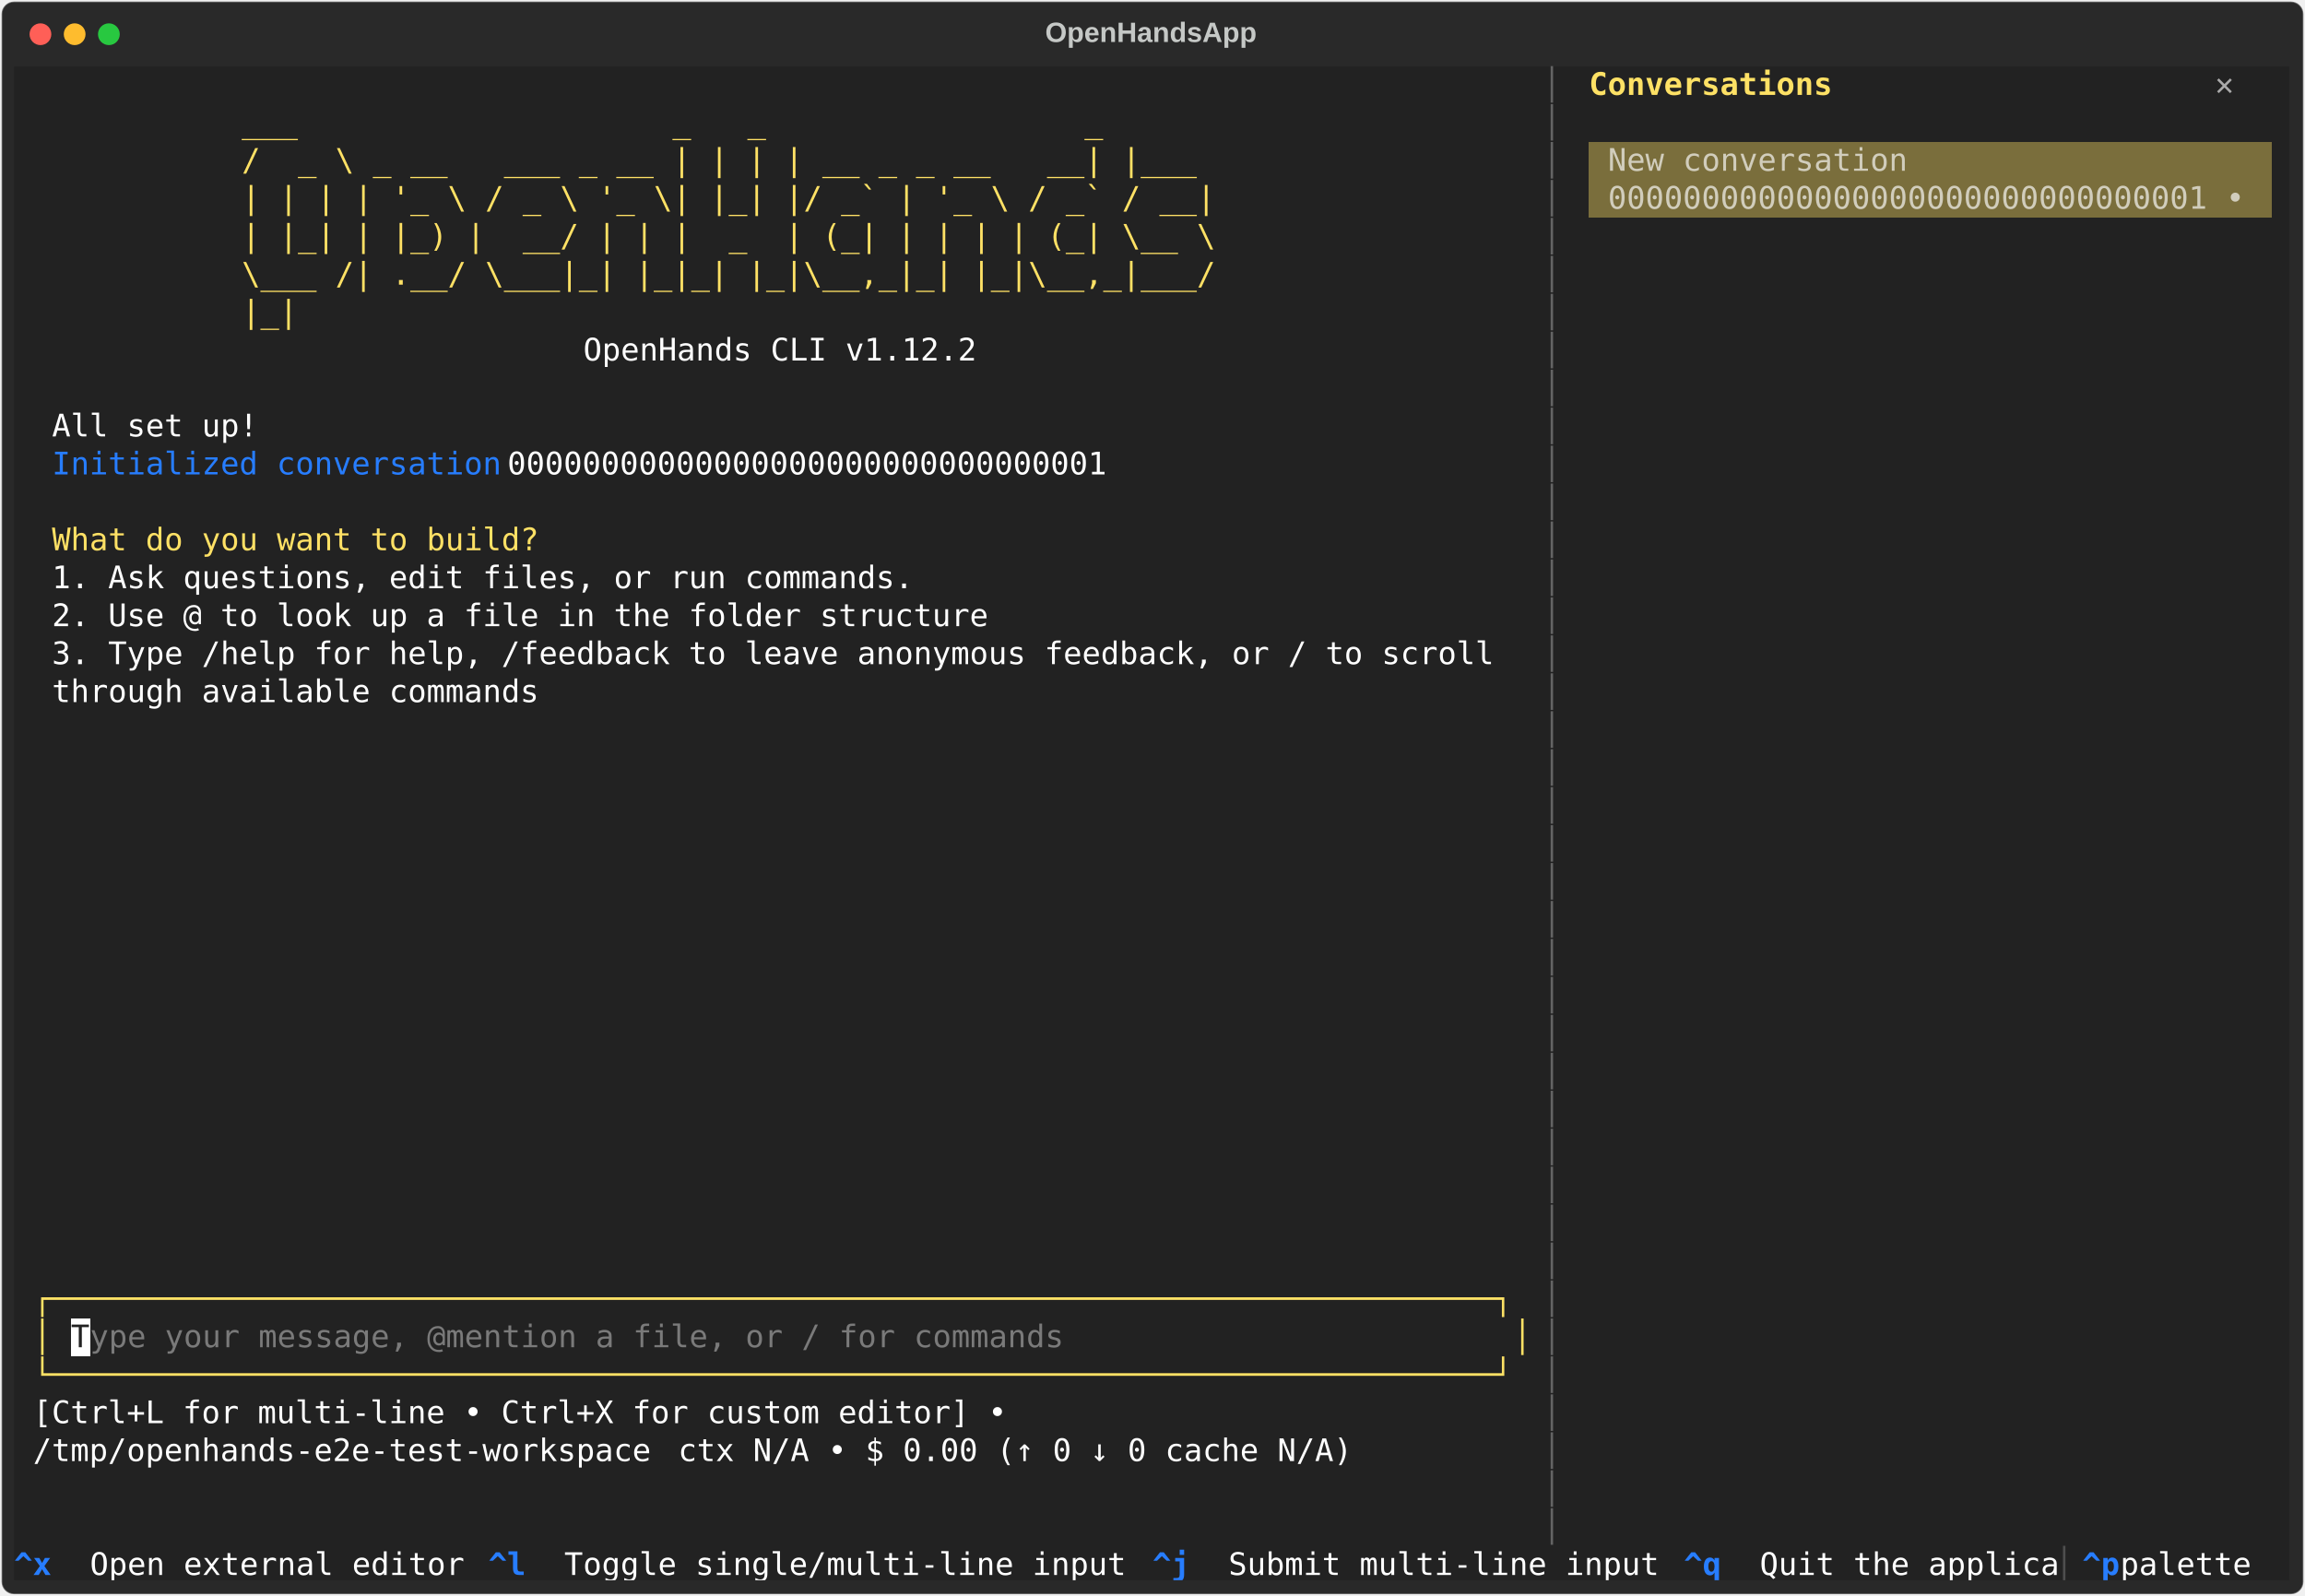
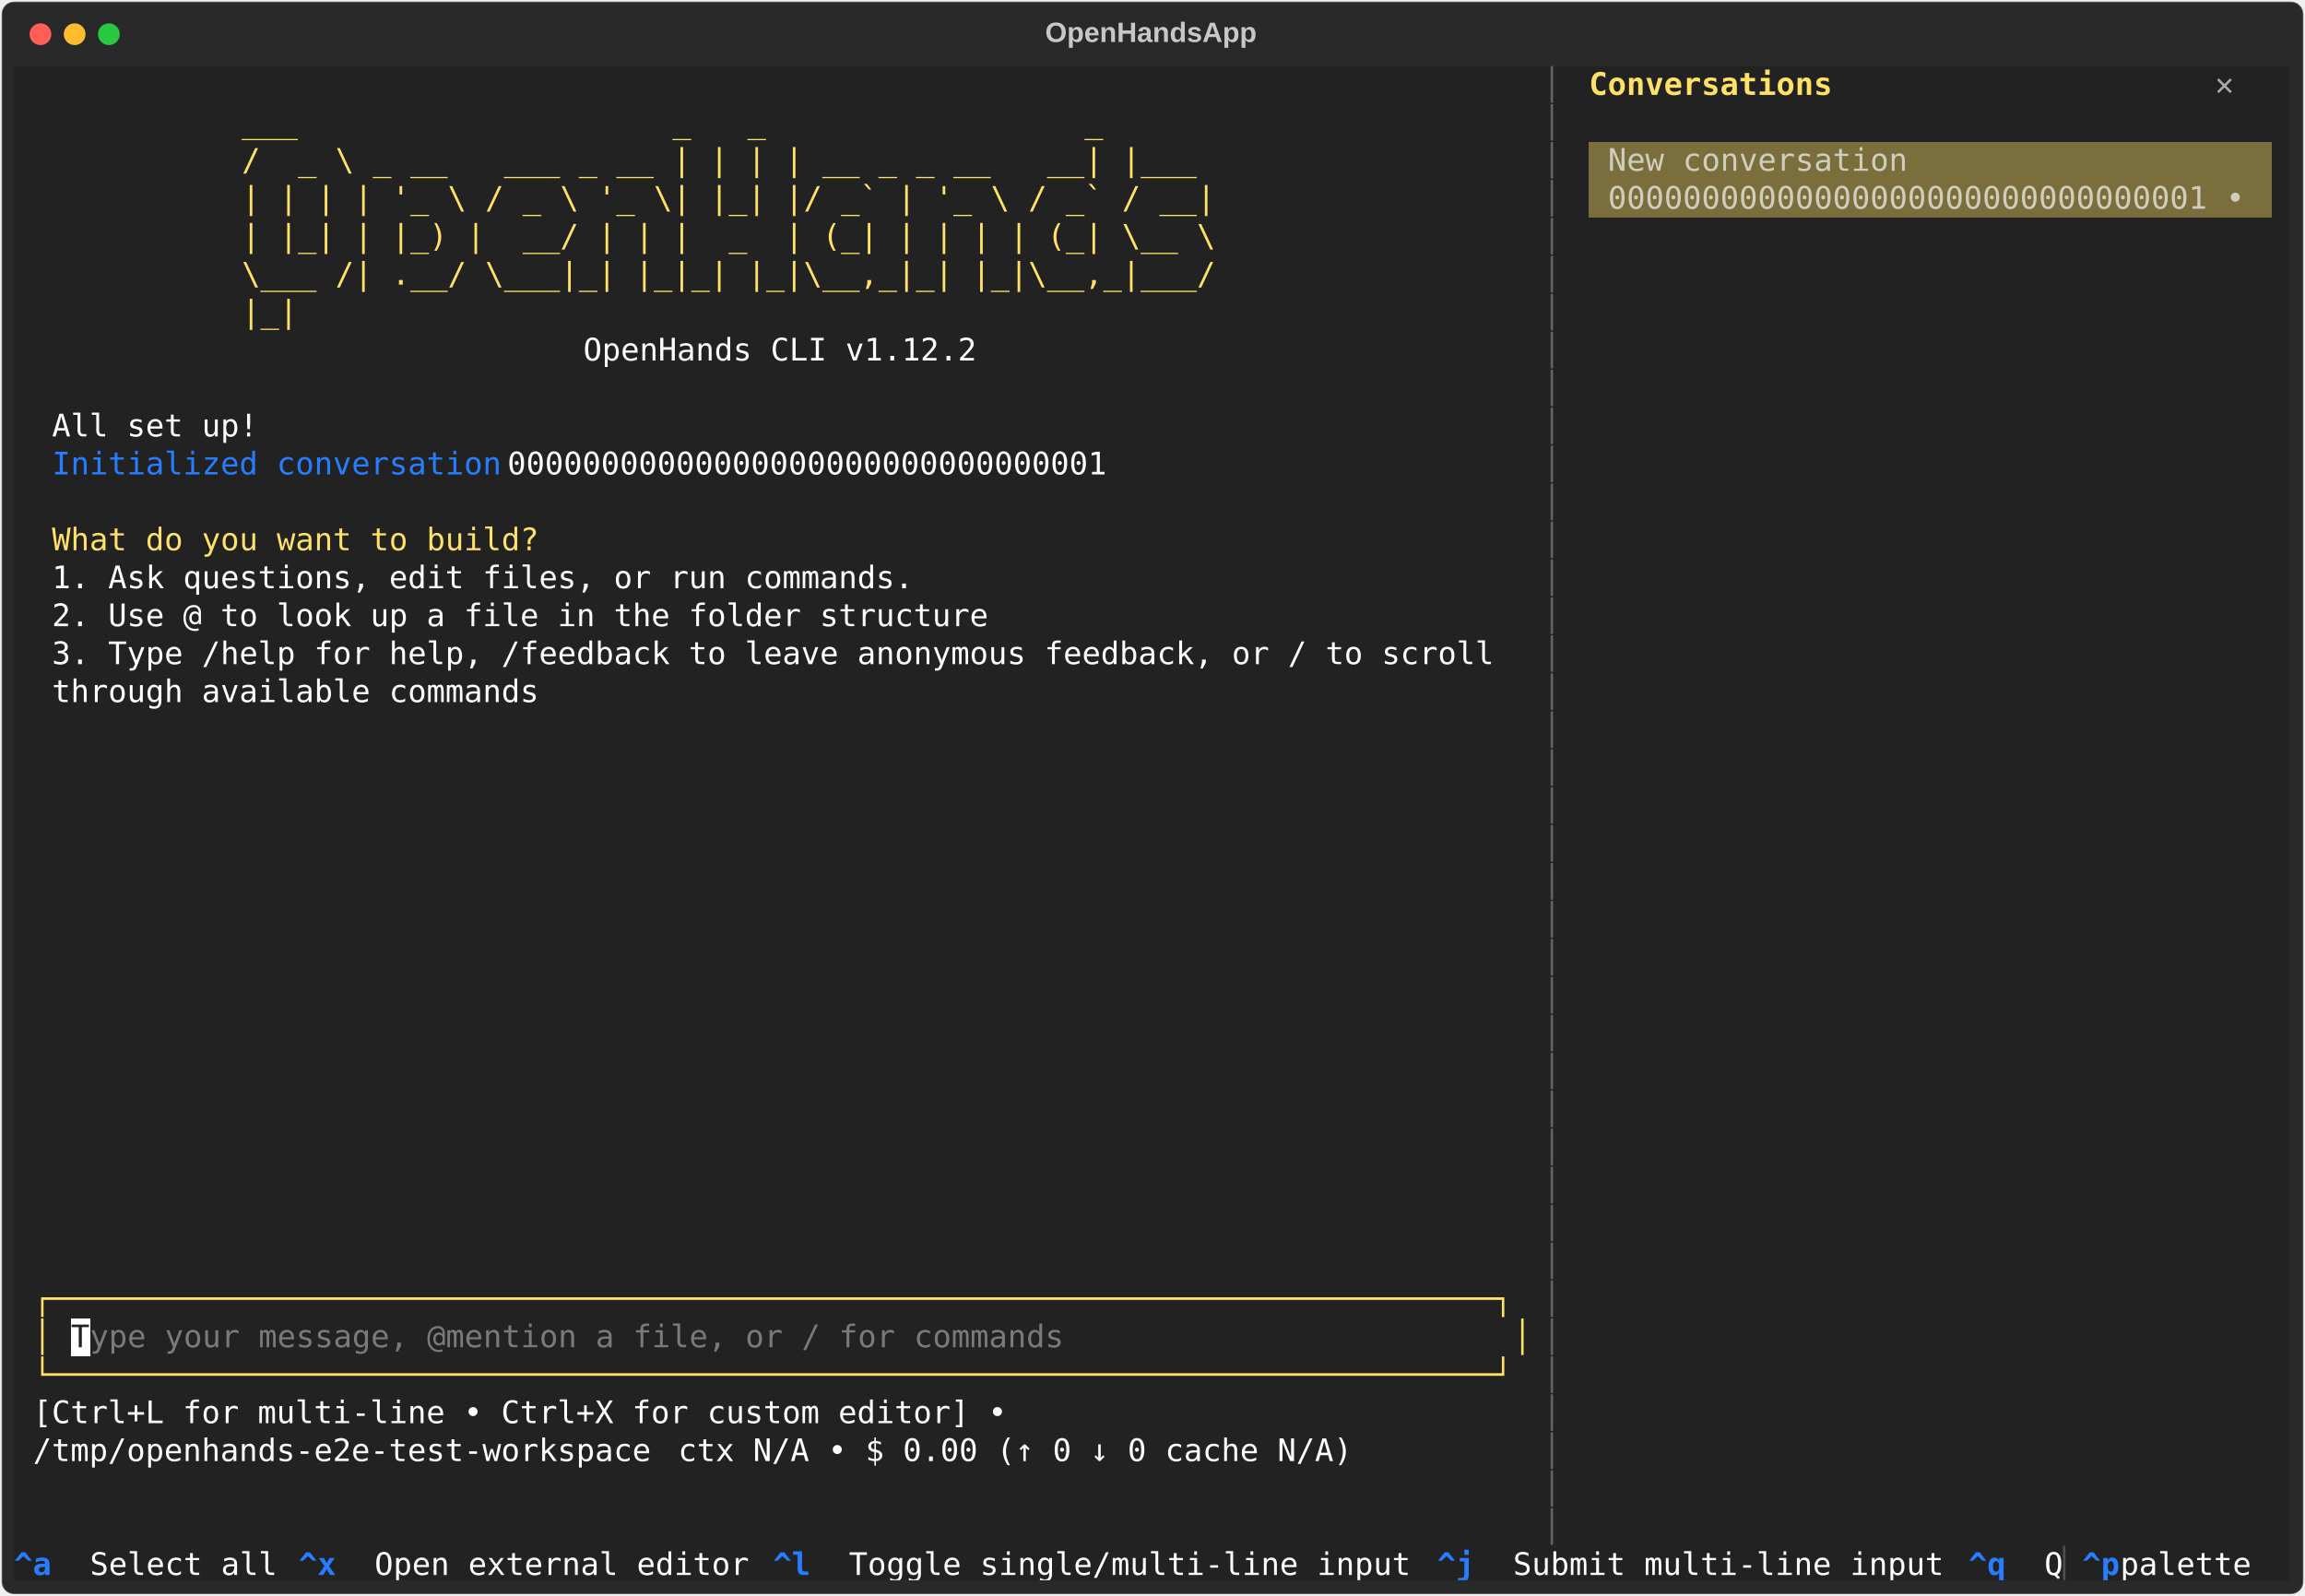
<svg xmlns="http://www.w3.org/2000/svg" class="rich-terminal" viewBox="0 0 1482 1026.0">
  <style>

    @font-face {
        font-family: "Fira Code";
        src: local("FiraCode-Regular"),
                url("https://cdnjs.cloudflare.com/ajax/libs/firacode/6.2.0/woff2/FiraCode-Regular.woff2") format("woff2"),
                url("https://cdnjs.cloudflare.com/ajax/libs/firacode/6.2.0/woff/FiraCode-Regular.woff") format("woff");
        font-style: normal;
        font-weight: 400;
    }
    @font-face {
        font-family: "Fira Code";
        src: local("FiraCode-Bold"),
                url("https://cdnjs.cloudflare.com/ajax/libs/firacode/6.2.0/woff2/FiraCode-Bold.woff2") format("woff2"),
                url("https://cdnjs.cloudflare.com/ajax/libs/firacode/6.2.0/woff/FiraCode-Bold.woff") format("woff");
        font-style: bold;
        font-weight: 700;
    }

    .terminal-matrix {
        font-family: Fira Code, monospace;
        font-size: 20px;
        line-height: 24.4px;
        font-variant-east-asian: full-width;
    }

    .terminal-title {
        font-size: 18px;
        font-weight: bold;
        font-family: arial;
    }

    .terminal-r1 { fill: #c5c8c6 }
.terminal-r2 { fill: #646464 }
.terminal-r3 { fill: #fee165;font-weight: bold }
.terminal-r4 { fill: #aaaaaa;font-weight: bold }
.terminal-r5 { fill: #ffe165 }
.terminal-r6 { fill: #d1cdbc }
.terminal-r7 { fill: #ffffff }
.terminal-r8 { fill: #277dff }
.terminal-r9 { fill: #fee165 }
.terminal-r10 { fill: #222222 }
.terminal-r11 { fill: #7a7a7a }
.terminal-r12 { fill: #277dff;font-weight: bold }
.terminal-r13 { fill: #4e4e4e }
    </style>
  <defs>
    <clipPath id="terminal-clip-terminal">
      <rect x="0" y="0" width="1463.0" height="975.0" />
    </clipPath>
    <clipPath id="terminal-line-0">
      <rect x="0" y="1.5" width="1464" height="24.65" />
    </clipPath>
    <clipPath id="terminal-line-1">
      <rect x="0" y="25.9" width="1464" height="24.65" />
    </clipPath>
    <clipPath id="terminal-line-2">
      <rect x="0" y="50.3" width="1464" height="24.65" />
    </clipPath>
    <clipPath id="terminal-line-3">
      <rect x="0" y="74.7" width="1464" height="24.65" />
    </clipPath>
    <clipPath id="terminal-line-4">
      <rect x="0" y="99.1" width="1464" height="24.65" />
    </clipPath>
    <clipPath id="terminal-line-5">
      <rect x="0" y="123.5" width="1464" height="24.65" />
    </clipPath>
    <clipPath id="terminal-line-6">
      <rect x="0" y="147.9" width="1464" height="24.65" />
    </clipPath>
    <clipPath id="terminal-line-7">
      <rect x="0" y="172.3" width="1464" height="24.65" />
    </clipPath>
    <clipPath id="terminal-line-8">
      <rect x="0" y="196.7" width="1464" height="24.65" />
    </clipPath>
    <clipPath id="terminal-line-9">
      <rect x="0" y="221.1" width="1464" height="24.65" />
    </clipPath>
    <clipPath id="terminal-line-10">
      <rect x="0" y="245.5" width="1464" height="24.65" />
    </clipPath>
    <clipPath id="terminal-line-11">
      <rect x="0" y="269.9" width="1464" height="24.65" />
    </clipPath>
    <clipPath id="terminal-line-12">
      <rect x="0" y="294.3" width="1464" height="24.65" />
    </clipPath>
    <clipPath id="terminal-line-13">
      <rect x="0" y="318.7" width="1464" height="24.65" />
    </clipPath>
    <clipPath id="terminal-line-14">
      <rect x="0" y="343.1" width="1464" height="24.65" />
    </clipPath>
    <clipPath id="terminal-line-15">
      <rect x="0" y="367.5" width="1464" height="24.65" />
    </clipPath>
    <clipPath id="terminal-line-16">
      <rect x="0" y="391.9" width="1464" height="24.65" />
    </clipPath>
    <clipPath id="terminal-line-17">
      <rect x="0" y="416.3" width="1464" height="24.65" />
    </clipPath>
    <clipPath id="terminal-line-18">
      <rect x="0" y="440.7" width="1464" height="24.65" />
    </clipPath>
    <clipPath id="terminal-line-19">
      <rect x="0" y="465.1" width="1464" height="24.65" />
    </clipPath>
    <clipPath id="terminal-line-20">
      <rect x="0" y="489.5" width="1464" height="24.65" />
    </clipPath>
    <clipPath id="terminal-line-21">
      <rect x="0" y="513.9" width="1464" height="24.65" />
    </clipPath>
    <clipPath id="terminal-line-22">
      <rect x="0" y="538.3" width="1464" height="24.65" />
    </clipPath>
    <clipPath id="terminal-line-23">
      <rect x="0" y="562.7" width="1464" height="24.65" />
    </clipPath>
    <clipPath id="terminal-line-24">
      <rect x="0" y="587.1" width="1464" height="24.65" />
    </clipPath>
    <clipPath id="terminal-line-25">
      <rect x="0" y="611.5" width="1464" height="24.65" />
    </clipPath>
    <clipPath id="terminal-line-26">
      <rect x="0" y="635.9" width="1464" height="24.65" />
    </clipPath>
    <clipPath id="terminal-line-27">
      <rect x="0" y="660.3" width="1464" height="24.65" />
    </clipPath>
    <clipPath id="terminal-line-28">
      <rect x="0" y="684.7" width="1464" height="24.65" />
    </clipPath>
    <clipPath id="terminal-line-29">
      <rect x="0" y="709.1" width="1464" height="24.65" />
    </clipPath>
    <clipPath id="terminal-line-30">
      <rect x="0" y="733.5" width="1464" height="24.65" />
    </clipPath>
    <clipPath id="terminal-line-31">
      <rect x="0" y="757.9" width="1464" height="24.65" />
    </clipPath>
    <clipPath id="terminal-line-32">
      <rect x="0" y="782.3" width="1464" height="24.65" />
    </clipPath>
    <clipPath id="terminal-line-33">
      <rect x="0" y="806.7" width="1464" height="24.65" />
    </clipPath>
    <clipPath id="terminal-line-34">
      <rect x="0" y="831.1" width="1464" height="24.65" />
    </clipPath>
    <clipPath id="terminal-line-35">
      <rect x="0" y="855.5" width="1464" height="24.65" />
    </clipPath>
    <clipPath id="terminal-line-36">
      <rect x="0" y="879.9" width="1464" height="24.65" />
    </clipPath>
    <clipPath id="terminal-line-37">
      <rect x="0" y="904.3" width="1464" height="24.65" />
    </clipPath>
    <clipPath id="terminal-line-38">
      <rect x="0" y="928.7" width="1464" height="24.65" />
    </clipPath>
  </defs>
  <rect fill="#292929" stroke="rgba(255,255,255,0.35)" stroke-width="1" x="1" y="1" width="1480" height="1024" rx="8" />
  <text class="terminal-title" fill="#c5c8c6" text-anchor="middle" x="740" y="27">OpenHandsApp</text>
  <g transform="translate(26,22)">
    <circle cx="0" cy="0" r="7" fill="#ff5f57" />
    <circle cx="22" cy="0" r="7" fill="#febc2e" />
    <circle cx="44" cy="0" r="7" fill="#28c840" />
  </g>
  <g transform="translate(9, 41)" clip-path="url(#terminal-clip-terminal)">
    <rect fill="#222222" x="0" y="1.5" width="988.2" height="24.65" shape-rendering="crispEdges" />
    <rect fill="#222222" x="988.2" y="1.5" width="12.2" height="24.65" shape-rendering="crispEdges" />
    <rect fill="#222222" x="1000.4" y="1.5" width="12.2" height="24.65" shape-rendering="crispEdges" />
    <rect fill="#222222" x="1012.6" y="1.5" width="158.6" height="24.65" shape-rendering="crispEdges" />
    <rect fill="#222222" x="1171.2" y="1.5" width="244" height="24.65" shape-rendering="crispEdges" />
    <rect fill="#222222" x="1415.2" y="1.5" width="36.6" height="24.65" shape-rendering="crispEdges" />
    <rect fill="#222222" x="1451.8" y="1.5" width="12.2" height="24.65" shape-rendering="crispEdges" />
    <rect fill="#222222" x="0" y="25.9" width="146.4" height="24.65" shape-rendering="crispEdges" />
    <rect fill="#222222" x="146.4" y="25.9" width="695.4" height="24.65" shape-rendering="crispEdges" />
    <rect fill="#222222" x="841.8" y="25.9" width="146.4" height="24.65" shape-rendering="crispEdges" />
    <rect fill="#222222" x="988.2" y="25.9" width="12.2" height="24.65" shape-rendering="crispEdges" />
    <rect fill="#222222" x="1000.4" y="25.9" width="463.6" height="24.65" shape-rendering="crispEdges" />
    <rect fill="#222222" x="0" y="50.3" width="146.4" height="24.65" shape-rendering="crispEdges" />
    <rect fill="#222222" x="146.4" y="50.3" width="695.4" height="24.65" shape-rendering="crispEdges" />
    <rect fill="#222222" x="841.8" y="50.3" width="146.4" height="24.65" shape-rendering="crispEdges" />
    <rect fill="#222222" x="988.2" y="50.3" width="12.2" height="24.65" shape-rendering="crispEdges" />
    <rect fill="#222222" x="1000.4" y="50.3" width="12.2" height="24.65" shape-rendering="crispEdges" />
    <rect fill="#7a6e3c" x="1012.6" y="50.3" width="12.2" height="24.65" shape-rendering="crispEdges" />
    <rect fill="#7a6e3c" x="1024.8" y="50.3" width="195.2" height="24.65" shape-rendering="crispEdges" />
    <rect fill="#7a6e3c" x="1220" y="50.3" width="231.8" height="24.65" shape-rendering="crispEdges" />
    <rect fill="#222222" x="1451.8" y="50.3" width="12.2" height="24.65" shape-rendering="crispEdges" />
    <rect fill="#222222" x="0" y="74.7" width="146.4" height="24.65" shape-rendering="crispEdges" />
    <rect fill="#222222" x="146.4" y="74.7" width="695.4" height="24.65" shape-rendering="crispEdges" />
    <rect fill="#222222" x="841.8" y="74.7" width="146.4" height="24.65" shape-rendering="crispEdges" />
    <rect fill="#222222" x="988.2" y="74.7" width="12.2" height="24.65" shape-rendering="crispEdges" />
    <rect fill="#222222" x="1000.4" y="74.7" width="12.2" height="24.65" shape-rendering="crispEdges" />
    <rect fill="#7a6e3c" x="1012.6" y="74.7" width="12.2" height="24.65" shape-rendering="crispEdges" />
    <rect fill="#7a6e3c" x="1024.8" y="74.7" width="414.8" height="24.65" shape-rendering="crispEdges" />
    <rect fill="#7a6e3c" x="1439.6" y="74.7" width="12.2" height="24.65" shape-rendering="crispEdges" />
    <rect fill="#222222" x="1451.8" y="74.7" width="12.2" height="24.65" shape-rendering="crispEdges" />
    <rect fill="#222222" x="0" y="99.1" width="146.4" height="24.65" shape-rendering="crispEdges" />
    <rect fill="#222222" x="146.4" y="99.1" width="695.4" height="24.65" shape-rendering="crispEdges" />
    <rect fill="#222222" x="841.8" y="99.1" width="146.4" height="24.65" shape-rendering="crispEdges" />
    <rect fill="#222222" x="988.2" y="99.1" width="12.2" height="24.65" shape-rendering="crispEdges" />
    <rect fill="#222222" x="1000.4" y="99.1" width="463.6" height="24.65" shape-rendering="crispEdges" />
    <rect fill="#222222" x="0" y="123.5" width="146.4" height="24.65" shape-rendering="crispEdges" />
    <rect fill="#222222" x="146.4" y="123.5" width="695.4" height="24.65" shape-rendering="crispEdges" />
    <rect fill="#222222" x="841.8" y="123.5" width="146.4" height="24.65" shape-rendering="crispEdges" />
    <rect fill="#222222" x="988.2" y="123.5" width="12.2" height="24.65" shape-rendering="crispEdges" />
    <rect fill="#222222" x="1000.4" y="123.5" width="463.6" height="24.65" shape-rendering="crispEdges" />
    <rect fill="#222222" x="0" y="147.9" width="146.4" height="24.65" shape-rendering="crispEdges" />
    <rect fill="#222222" x="146.4" y="147.9" width="695.4" height="24.65" shape-rendering="crispEdges" />
    <rect fill="#222222" x="841.8" y="147.9" width="146.4" height="24.65" shape-rendering="crispEdges" />
    <rect fill="#222222" x="988.2" y="147.9" width="12.2" height="24.65" shape-rendering="crispEdges" />
    <rect fill="#222222" x="1000.4" y="147.9" width="463.6" height="24.65" shape-rendering="crispEdges" />
    <rect fill="#222222" x="0" y="172.3" width="366" height="24.65" shape-rendering="crispEdges" />
    <rect fill="#222222" x="366" y="172.3" width="256.2" height="24.65" shape-rendering="crispEdges" />
    <rect fill="#222222" x="622.2" y="172.3" width="366" height="24.65" shape-rendering="crispEdges" />
    <rect fill="#222222" x="988.2" y="172.3" width="12.2" height="24.65" shape-rendering="crispEdges" />
    <rect fill="#222222" x="1000.4" y="172.3" width="463.6" height="24.65" shape-rendering="crispEdges" />
    <rect fill="#222222" x="0" y="196.7" width="988.2" height="24.65" shape-rendering="crispEdges" />
    <rect fill="#222222" x="988.2" y="196.7" width="12.2" height="24.65" shape-rendering="crispEdges" />
    <rect fill="#222222" x="1000.4" y="196.7" width="463.6" height="24.65" shape-rendering="crispEdges" />
    <rect fill="#222222" x="0" y="221.1" width="24.4" height="24.65" shape-rendering="crispEdges" />
    <rect fill="#222222" x="24.4" y="221.1" width="134.2" height="24.65" shape-rendering="crispEdges" />
    <rect fill="#222222" x="158.6" y="221.1" width="829.6" height="24.65" shape-rendering="crispEdges" />
    <rect fill="#222222" x="988.2" y="221.1" width="12.2" height="24.65" shape-rendering="crispEdges" />
    <rect fill="#222222" x="1000.4" y="221.1" width="463.6" height="24.65" shape-rendering="crispEdges" />
    <rect fill="#222222" x="0" y="245.5" width="24.4" height="24.65" shape-rendering="crispEdges" />
    <rect fill="#222222" x="24.4" y="245.5" width="292.8" height="24.65" shape-rendering="crispEdges" />
    <rect fill="#222222" x="317.2" y="245.5" width="402.6" height="24.65" shape-rendering="crispEdges" />
    <rect fill="#222222" x="719.8" y="245.5" width="268.4" height="24.65" shape-rendering="crispEdges" />
    <rect fill="#222222" x="988.2" y="245.5" width="12.2" height="24.65" shape-rendering="crispEdges" />
    <rect fill="#222222" x="1000.4" y="245.5" width="463.6" height="24.65" shape-rendering="crispEdges" />
    <rect fill="#222222" x="0" y="269.9" width="988.2" height="24.65" shape-rendering="crispEdges" />
    <rect fill="#222222" x="988.2" y="269.9" width="12.2" height="24.65" shape-rendering="crispEdges" />
    <rect fill="#222222" x="1000.4" y="269.9" width="463.6" height="24.65" shape-rendering="crispEdges" />
    <rect fill="#222222" x="0" y="294.3" width="24.4" height="24.65" shape-rendering="crispEdges" />
    <rect fill="#222222" x="24.4" y="294.3" width="317.2" height="24.65" shape-rendering="crispEdges" />
    <rect fill="#222222" x="341.6" y="294.3" width="646.6" height="24.65" shape-rendering="crispEdges" />
    <rect fill="#222222" x="988.2" y="294.3" width="12.2" height="24.65" shape-rendering="crispEdges" />
    <rect fill="#222222" x="1000.4" y="294.3" width="463.6" height="24.65" shape-rendering="crispEdges" />
    <rect fill="#222222" x="0" y="318.7" width="24.4" height="24.65" shape-rendering="crispEdges" />
    <rect fill="#222222" x="24.4" y="318.7" width="561.2" height="24.65" shape-rendering="crispEdges" />
    <rect fill="#222222" x="585.6" y="318.7" width="402.6" height="24.65" shape-rendering="crispEdges" />
    <rect fill="#222222" x="988.2" y="318.7" width="12.2" height="24.65" shape-rendering="crispEdges" />
    <rect fill="#222222" x="1000.4" y="318.7" width="463.6" height="24.65" shape-rendering="crispEdges" />
    <rect fill="#222222" x="0" y="343.1" width="24.4" height="24.65" shape-rendering="crispEdges" />
    <rect fill="#222222" x="24.4" y="343.1" width="610" height="24.65" shape-rendering="crispEdges" />
    <rect fill="#222222" x="634.4" y="343.1" width="353.8" height="24.65" shape-rendering="crispEdges" />
    <rect fill="#222222" x="988.2" y="343.1" width="12.2" height="24.65" shape-rendering="crispEdges" />
    <rect fill="#222222" x="1000.4" y="343.1" width="463.6" height="24.65" shape-rendering="crispEdges" />
    <rect fill="#222222" x="0" y="367.5" width="24.4" height="24.65" shape-rendering="crispEdges" />
    <rect fill="#222222" x="24.4" y="367.5" width="939.4" height="24.65" shape-rendering="crispEdges" />
    <rect fill="#222222" x="963.8" y="367.5" width="24.4" height="24.65" shape-rendering="crispEdges" />
    <rect fill="#222222" x="988.2" y="367.5" width="12.2" height="24.65" shape-rendering="crispEdges" />
    <rect fill="#222222" x="1000.4" y="367.5" width="463.6" height="24.65" shape-rendering="crispEdges" />
    <rect fill="#222222" x="0" y="391.9" width="24.4" height="24.65" shape-rendering="crispEdges" />
    <rect fill="#222222" x="24.4" y="391.9" width="317.2" height="24.65" shape-rendering="crispEdges" />
    <rect fill="#222222" x="341.6" y="391.9" width="646.6" height="24.65" shape-rendering="crispEdges" />
    <rect fill="#222222" x="988.2" y="391.9" width="12.2" height="24.65" shape-rendering="crispEdges" />
    <rect fill="#222222" x="1000.4" y="391.9" width="463.6" height="24.65" shape-rendering="crispEdges" />
    <rect fill="#222222" x="0" y="416.3" width="988.2" height="24.65" shape-rendering="crispEdges" />
    <rect fill="#222222" x="988.2" y="416.3" width="12.2" height="24.65" shape-rendering="crispEdges" />
    <rect fill="#222222" x="1000.4" y="416.3" width="463.6" height="24.65" shape-rendering="crispEdges" />
    <rect fill="#222222" x="0" y="440.7" width="988.2" height="24.65" shape-rendering="crispEdges" />
    <rect fill="#222222" x="988.2" y="440.7" width="12.2" height="24.65" shape-rendering="crispEdges" />
    <rect fill="#222222" x="1000.4" y="440.7" width="463.6" height="24.65" shape-rendering="crispEdges" />
    <rect fill="#222222" x="0" y="465.1" width="988.2" height="24.65" shape-rendering="crispEdges" />
    <rect fill="#222222" x="988.2" y="465.1" width="12.2" height="24.65" shape-rendering="crispEdges" />
    <rect fill="#222222" x="1000.4" y="465.1" width="463.6" height="24.65" shape-rendering="crispEdges" />
    <rect fill="#222222" x="0" y="489.5" width="988.2" height="24.65" shape-rendering="crispEdges" />
    <rect fill="#222222" x="988.2" y="489.5" width="12.2" height="24.65" shape-rendering="crispEdges" />
    <rect fill="#222222" x="1000.4" y="489.5" width="463.6" height="24.65" shape-rendering="crispEdges" />
    <rect fill="#222222" x="0" y="513.9" width="988.2" height="24.65" shape-rendering="crispEdges" />
    <rect fill="#222222" x="988.2" y="513.9" width="12.2" height="24.65" shape-rendering="crispEdges" />
    <rect fill="#222222" x="1000.4" y="513.9" width="463.6" height="24.65" shape-rendering="crispEdges" />
    <rect fill="#222222" x="0" y="538.3" width="988.2" height="24.65" shape-rendering="crispEdges" />
    <rect fill="#222222" x="988.2" y="538.3" width="12.2" height="24.65" shape-rendering="crispEdges" />
    <rect fill="#222222" x="1000.4" y="538.3" width="463.6" height="24.65" shape-rendering="crispEdges" />
    <rect fill="#222222" x="0" y="562.7" width="988.2" height="24.65" shape-rendering="crispEdges" />
    <rect fill="#222222" x="988.2" y="562.7" width="12.2" height="24.65" shape-rendering="crispEdges" />
    <rect fill="#222222" x="1000.4" y="562.7" width="463.6" height="24.65" shape-rendering="crispEdges" />
    <rect fill="#222222" x="0" y="587.1" width="988.2" height="24.65" shape-rendering="crispEdges" />
    <rect fill="#222222" x="988.2" y="587.1" width="12.2" height="24.65" shape-rendering="crispEdges" />
    <rect fill="#222222" x="1000.4" y="587.1" width="463.6" height="24.65" shape-rendering="crispEdges" />
    <rect fill="#222222" x="0" y="611.5" width="988.2" height="24.65" shape-rendering="crispEdges" />
    <rect fill="#222222" x="988.2" y="611.5" width="12.2" height="24.65" shape-rendering="crispEdges" />
    <rect fill="#222222" x="1000.4" y="611.5" width="463.6" height="24.65" shape-rendering="crispEdges" />
    <rect fill="#222222" x="0" y="635.9" width="988.2" height="24.65" shape-rendering="crispEdges" />
    <rect fill="#222222" x="988.2" y="635.9" width="12.2" height="24.65" shape-rendering="crispEdges" />
    <rect fill="#222222" x="1000.4" y="635.9" width="463.6" height="24.65" shape-rendering="crispEdges" />
    <rect fill="#222222" x="0" y="660.3" width="988.2" height="24.65" shape-rendering="crispEdges" />
    <rect fill="#222222" x="988.2" y="660.3" width="12.2" height="24.65" shape-rendering="crispEdges" />
    <rect fill="#222222" x="1000.4" y="660.3" width="463.6" height="24.65" shape-rendering="crispEdges" />
    <rect fill="#222222" x="0" y="684.7" width="988.2" height="24.65" shape-rendering="crispEdges" />
    <rect fill="#222222" x="988.2" y="684.7" width="12.2" height="24.65" shape-rendering="crispEdges" />
    <rect fill="#222222" x="1000.4" y="684.7" width="463.6" height="24.65" shape-rendering="crispEdges" />
    <rect fill="#222222" x="0" y="709.1" width="988.2" height="24.65" shape-rendering="crispEdges" />
    <rect fill="#222222" x="988.2" y="709.1" width="12.2" height="24.65" shape-rendering="crispEdges" />
    <rect fill="#222222" x="1000.4" y="709.1" width="463.6" height="24.65" shape-rendering="crispEdges" />
    <rect fill="#222222" x="0" y="733.5" width="988.2" height="24.65" shape-rendering="crispEdges" />
    <rect fill="#222222" x="988.2" y="733.5" width="12.2" height="24.65" shape-rendering="crispEdges" />
    <rect fill="#222222" x="1000.4" y="733.5" width="463.6" height="24.65" shape-rendering="crispEdges" />
    <rect fill="#222222" x="0" y="757.9" width="12.2" height="24.65" shape-rendering="crispEdges" />
    <rect fill="#222222" x="12.2" y="757.9" width="12.2" height="24.65" shape-rendering="crispEdges" />
    <rect fill="#222222" x="24.4" y="757.9" width="963.8" height="24.65" shape-rendering="crispEdges" />
    <rect fill="#222222" x="988.2" y="757.9" width="12.2" height="24.65" shape-rendering="crispEdges" />
    <rect fill="#222222" x="1000.4" y="757.9" width="463.6" height="24.65" shape-rendering="crispEdges" />
    <rect fill="#222222" x="0" y="782.3" width="12.2" height="24.65" shape-rendering="crispEdges" />
    <rect fill="#222222" x="12.2" y="782.3" width="963.8" height="24.65" shape-rendering="crispEdges" />
    <rect fill="#222222" x="976" y="782.3" width="12.2" height="24.65" shape-rendering="crispEdges" />
    <rect fill="#222222" x="988.2" y="782.3" width="12.2" height="24.65" shape-rendering="crispEdges" />
    <rect fill="#222222" x="1000.4" y="782.3" width="463.6" height="24.65" shape-rendering="crispEdges" />
    <rect fill="#222222" x="0" y="806.7" width="12.2" height="24.65" shape-rendering="crispEdges" />
    <rect fill="#222222" x="12.2" y="806.7" width="12.2" height="24.65" shape-rendering="crispEdges" />
    <rect fill="#222222" x="24.4" y="806.7" width="12.2" height="24.65" shape-rendering="crispEdges" />
    <rect fill="#ffffff" x="36.6" y="806.7" width="12.2" height="24.65" shape-rendering="crispEdges" />
    <rect fill="#222222" x="48.8" y="806.7" width="634.4" height="24.65" shape-rendering="crispEdges" />
    <rect fill="#222222" x="683.2" y="806.7" width="280.6" height="24.65" shape-rendering="crispEdges" />
    <rect fill="#222222" x="963.8" y="806.7" width="12.2" height="24.65" shape-rendering="crispEdges" />
    <rect fill="#222222" x="976" y="806.7" width="12.2" height="24.65" shape-rendering="crispEdges" />
    <rect fill="#222222" x="988.2" y="806.7" width="12.2" height="24.65" shape-rendering="crispEdges" />
    <rect fill="#222222" x="1000.4" y="806.7" width="463.6" height="24.65" shape-rendering="crispEdges" />
    <rect fill="#222222" x="0" y="831.1" width="12.2" height="24.65" shape-rendering="crispEdges" />
    <rect fill="#222222" x="12.2" y="831.1" width="963.8" height="24.65" shape-rendering="crispEdges" />
    <rect fill="#222222" x="976" y="831.1" width="12.2" height="24.65" shape-rendering="crispEdges" />
    <rect fill="#222222" x="988.2" y="831.1" width="12.2" height="24.65" shape-rendering="crispEdges" />
    <rect fill="#222222" x="1000.4" y="831.1" width="463.6" height="24.65" shape-rendering="crispEdges" />
    <rect fill="#222222" x="0" y="855.5" width="12.2" height="24.65" shape-rendering="crispEdges" />
    <rect fill="#222222" x="12.2" y="855.5" width="634.4" height="24.65" shape-rendering="crispEdges" />
    <rect fill="#222222" x="646.6" y="855.5" width="341.6" height="24.65" shape-rendering="crispEdges" />
    <rect fill="#222222" x="988.2" y="855.5" width="12.2" height="24.65" shape-rendering="crispEdges" />
    <rect fill="#222222" x="1000.4" y="855.5" width="463.6" height="24.65" shape-rendering="crispEdges" />
    <rect fill="#222222" x="0" y="879.9" width="12.2" height="24.65" shape-rendering="crispEdges" />
    <rect fill="#222222" x="12.2" y="879.9" width="414.8" height="24.65" shape-rendering="crispEdges" />
    <rect fill="#222222" x="427" y="879.9" width="439.2" height="24.65" shape-rendering="crispEdges" />
    <rect fill="#222222" x="866.2" y="879.9" width="122" height="24.65" shape-rendering="crispEdges" />
    <rect fill="#222222" x="988.2" y="879.9" width="12.2" height="24.65" shape-rendering="crispEdges" />
    <rect fill="#222222" x="1000.4" y="879.9" width="463.6" height="24.65" shape-rendering="crispEdges" />
    <rect fill="#222222" x="0" y="904.3" width="988.2" height="24.65" shape-rendering="crispEdges" />
    <rect fill="#222222" x="988.2" y="904.3" width="12.2" height="24.65" shape-rendering="crispEdges" />
    <rect fill="#222222" x="1000.4" y="904.3" width="463.6" height="24.65" shape-rendering="crispEdges" />
    <rect fill="#222222" x="0" y="928.7" width="988.2" height="24.65" shape-rendering="crispEdges" />
    <rect fill="#222222" x="988.2" y="928.7" width="12.2" height="24.65" shape-rendering="crispEdges" />
    <rect fill="#222222" x="1000.4" y="928.7" width="463.6" height="24.65" shape-rendering="crispEdges" />
    <rect fill="#222222" x="0" y="953.1" width="48.8" height="24.65" shape-rendering="crispEdges" />
-     <rect fill="#222222" x="48.8" y="953.1" width="256.2" height="24.65" shape-rendering="crispEdges" />
-     <rect fill="#222222" x="305" y="953.1" width="48.8" height="24.65" shape-rendering="crispEdges" />
-     <rect fill="#222222" x="353.8" y="953.1" width="378.2" height="24.65" shape-rendering="crispEdges" />
-     <rect fill="#222222" x="732" y="953.1" width="48.8" height="24.65" shape-rendering="crispEdges" />
-     <rect fill="#222222" x="780.8" y="953.1" width="292.8" height="24.65" shape-rendering="crispEdges" />
-     <rect fill="#222222" x="1073.6" y="953.1" width="48.8" height="24.65" shape-rendering="crispEdges" />
-     <rect fill="#222222" x="1122.4" y="953.1" width="195.2" height="24.65" shape-rendering="crispEdges" />
+     <rect fill="#222222" x="48.8" y="953.1" width="134.2" height="24.65" shape-rendering="crispEdges" />
+     <rect fill="#222222" x="183" y="953.1" width="48.8" height="24.65" shape-rendering="crispEdges" />
+     <rect fill="#222222" x="231.8" y="953.1" width="256.2" height="24.65" shape-rendering="crispEdges" />
+     <rect fill="#222222" x="488" y="953.1" width="48.8" height="24.65" shape-rendering="crispEdges" />
+     <rect fill="#222222" x="536.8" y="953.1" width="378.2" height="24.65" shape-rendering="crispEdges" />
+     <rect fill="#222222" x="915" y="953.1" width="48.8" height="24.65" shape-rendering="crispEdges" />
+     <rect fill="#222222" x="963.8" y="953.1" width="292.8" height="24.65" shape-rendering="crispEdges" />
+     <rect fill="#222222" x="1256.6" y="953.1" width="48.8" height="24.65" shape-rendering="crispEdges" />
+     <rect fill="#222222" x="1305.4" y="953.1" width="12.2" height="24.65" shape-rendering="crispEdges" />
    <rect fill="#222222" x="1317.6" y="953.1" width="12.2" height="24.65" shape-rendering="crispEdges" />
    <rect fill="#222222" x="1329.8" y="953.1" width="24.4" height="24.65" shape-rendering="crispEdges" />
    <rect fill="#222222" x="1354.2" y="953.1" width="97.6" height="24.65" shape-rendering="crispEdges" />
    <rect fill="#222222" x="1451.8" y="953.1" width="12.2" height="24.65" shape-rendering="crispEdges" />
    <g class="terminal-matrix">
      <text class="terminal-r2" x="988.2" y="20" textLength="12.2" clip-path="url(#terminal-line-0)">▏</text>
      <text class="terminal-r3" x="1012.6" y="20" textLength="158.6" clip-path="url(#terminal-line-0)">Conversations</text>
      <text class="terminal-r4" x="1415.2" y="20" textLength="36.6" clip-path="url(#terminal-line-0)"> ✕ </text>
      <text class="terminal-r1" x="1464" y="20" textLength="12.2" clip-path="url(#terminal-line-0)">
</text>
      <text class="terminal-r5" x="146.4" y="44.4" textLength="695.4" clip-path="url(#terminal-line-1)">     ___                    _   _                 _      </text>
      <text class="terminal-r2" x="988.2" y="44.4" textLength="12.2" clip-path="url(#terminal-line-1)">▏</text>
      <text class="terminal-r1" x="1464" y="44.4" textLength="12.2" clip-path="url(#terminal-line-1)">
</text>
      <text class="terminal-r5" x="146.4" y="68.8" textLength="695.4" clip-path="url(#terminal-line-2)">    /  _ \ _ __   ___ _ __ | | | | __ _ _ __   __| |___  </text>
      <text class="terminal-r2" x="988.2" y="68.8" textLength="12.2" clip-path="url(#terminal-line-2)">▏</text>
      <text class="terminal-r6" x="1024.8" y="68.8" textLength="195.2" clip-path="url(#terminal-line-2)">New conversation</text>
      <text class="terminal-r1" x="1464" y="68.8" textLength="12.2" clip-path="url(#terminal-line-2)">
</text>
      <text class="terminal-r5" x="146.4" y="93.2" textLength="695.4" clip-path="url(#terminal-line-3)">    | | | | '_ \ / _ \ '_ \| |_| |/ _` | '_ \ / _` / __| </text>
      <text class="terminal-r2" x="988.2" y="93.2" textLength="12.2" clip-path="url(#terminal-line-3)">▏</text>
      <text class="terminal-r6" x="1024.8" y="93.2" textLength="414.8" clip-path="url(#terminal-line-3)">00000000000000000000000000000001 •</text>
      <text class="terminal-r1" x="1464" y="93.2" textLength="12.2" clip-path="url(#terminal-line-3)">
</text>
      <text class="terminal-r5" x="146.4" y="117.6" textLength="695.4" clip-path="url(#terminal-line-4)">    | |_| | |_) |  __/ | | |  _  | (_| | | | | (_| \__ \ </text>
      <text class="terminal-r2" x="988.2" y="117.6" textLength="12.2" clip-path="url(#terminal-line-4)">▏</text>
      <text class="terminal-r1" x="1464" y="117.6" textLength="12.2" clip-path="url(#terminal-line-4)">
</text>
      <text class="terminal-r5" x="146.4" y="142" textLength="695.4" clip-path="url(#terminal-line-5)">    \___ /| .__/ \___|_| |_|_| |_|\__,_|_| |_|\__,_|___/ </text>
      <text class="terminal-r2" x="988.2" y="142" textLength="12.2" clip-path="url(#terminal-line-5)">▏</text>
      <text class="terminal-r1" x="1464" y="142" textLength="12.2" clip-path="url(#terminal-line-5)">
</text>
      <text class="terminal-r5" x="146.4" y="166.4" textLength="695.4" clip-path="url(#terminal-line-6)">          |_|                                            </text>
      <text class="terminal-r2" x="988.2" y="166.4" textLength="12.2" clip-path="url(#terminal-line-6)">▏</text>
      <text class="terminal-r1" x="1464" y="166.4" textLength="12.2" clip-path="url(#terminal-line-6)">
</text>
      <text class="terminal-r7" x="366" y="190.8" textLength="256.2" clip-path="url(#terminal-line-7)">OpenHands CLI v1.12.2</text>
      <text class="terminal-r2" x="988.2" y="190.8" textLength="12.2" clip-path="url(#terminal-line-7)">▏</text>
      <text class="terminal-r1" x="1464" y="190.8" textLength="12.2" clip-path="url(#terminal-line-7)">
</text>
      <text class="terminal-r2" x="988.2" y="215.2" textLength="12.2" clip-path="url(#terminal-line-8)">▏</text>
      <text class="terminal-r1" x="1464" y="215.2" textLength="12.2" clip-path="url(#terminal-line-8)">
</text>
      <text class="terminal-r7" x="24.4" y="239.6" textLength="134.2" clip-path="url(#terminal-line-9)">All set up!</text>
      <text class="terminal-r2" x="988.2" y="239.6" textLength="12.2" clip-path="url(#terminal-line-9)">▏</text>
      <text class="terminal-r1" x="1464" y="239.6" textLength="12.2" clip-path="url(#terminal-line-9)">
</text>
      <text class="terminal-r8" x="24.4" y="264" textLength="292.8" clip-path="url(#terminal-line-10)">Initialized conversation</text>
      <text class="terminal-r7" x="317.2" y="264" textLength="402.6" clip-path="url(#terminal-line-10)"> 00000000000000000000000000000001</text>
      <text class="terminal-r2" x="988.2" y="264" textLength="12.2" clip-path="url(#terminal-line-10)">▏</text>
      <text class="terminal-r1" x="1464" y="264" textLength="12.2" clip-path="url(#terminal-line-10)">
</text>
      <text class="terminal-r2" x="988.2" y="288.4" textLength="12.2" clip-path="url(#terminal-line-11)">▏</text>
      <text class="terminal-r1" x="1464" y="288.4" textLength="12.2" clip-path="url(#terminal-line-11)">
</text>
      <text class="terminal-r5" x="24.4" y="312.8" textLength="317.2" clip-path="url(#terminal-line-12)">What do you want to build?</text>
      <text class="terminal-r2" x="988.2" y="312.8" textLength="12.2" clip-path="url(#terminal-line-12)">▏</text>
      <text class="terminal-r1" x="1464" y="312.8" textLength="12.2" clip-path="url(#terminal-line-12)">
</text>
      <text class="terminal-r7" x="24.4" y="337.2" textLength="561.2" clip-path="url(#terminal-line-13)">1. Ask questions, edit files, or run commands.</text>
      <text class="terminal-r2" x="988.2" y="337.2" textLength="12.2" clip-path="url(#terminal-line-13)">▏</text>
      <text class="terminal-r1" x="1464" y="337.2" textLength="12.2" clip-path="url(#terminal-line-13)">
</text>
      <text class="terminal-r7" x="24.4" y="361.6" textLength="610" clip-path="url(#terminal-line-14)">2. Use @ to look up a file in the folder structure</text>
      <text class="terminal-r2" x="988.2" y="361.6" textLength="12.2" clip-path="url(#terminal-line-14)">▏</text>
      <text class="terminal-r1" x="1464" y="361.6" textLength="12.2" clip-path="url(#terminal-line-14)">
</text>
      <text class="terminal-r7" x="24.4" y="386" textLength="939.4" clip-path="url(#terminal-line-15)">3. Type /help for help, /feedback to leave anonymous feedback, or / to scroll</text>
      <text class="terminal-r2" x="988.2" y="386" textLength="12.2" clip-path="url(#terminal-line-15)">▏</text>
      <text class="terminal-r1" x="1464" y="386" textLength="12.2" clip-path="url(#terminal-line-15)">
</text>
      <text class="terminal-r7" x="24.4" y="410.4" textLength="317.2" clip-path="url(#terminal-line-16)">through available commands</text>
      <text class="terminal-r2" x="988.2" y="410.4" textLength="12.2" clip-path="url(#terminal-line-16)">▏</text>
      <text class="terminal-r1" x="1464" y="410.4" textLength="12.2" clip-path="url(#terminal-line-16)">
</text>
      <text class="terminal-r2" x="988.2" y="434.8" textLength="12.2" clip-path="url(#terminal-line-17)">▏</text>
      <text class="terminal-r1" x="1464" y="434.8" textLength="12.2" clip-path="url(#terminal-line-17)">
</text>
      <text class="terminal-r2" x="988.2" y="459.2" textLength="12.2" clip-path="url(#terminal-line-18)">▏</text>
      <text class="terminal-r1" x="1464" y="459.2" textLength="12.2" clip-path="url(#terminal-line-18)">
</text>
      <text class="terminal-r2" x="988.2" y="483.6" textLength="12.2" clip-path="url(#terminal-line-19)">▏</text>
      <text class="terminal-r1" x="1464" y="483.6" textLength="12.2" clip-path="url(#terminal-line-19)">
</text>
      <text class="terminal-r2" x="988.2" y="508" textLength="12.2" clip-path="url(#terminal-line-20)">▏</text>
      <text class="terminal-r1" x="1464" y="508" textLength="12.2" clip-path="url(#terminal-line-20)">
</text>
      <text class="terminal-r2" x="988.2" y="532.4" textLength="12.2" clip-path="url(#terminal-line-21)">▏</text>
      <text class="terminal-r1" x="1464" y="532.4" textLength="12.2" clip-path="url(#terminal-line-21)">
</text>
      <text class="terminal-r2" x="988.2" y="556.8" textLength="12.2" clip-path="url(#terminal-line-22)">▏</text>
      <text class="terminal-r1" x="1464" y="556.8" textLength="12.2" clip-path="url(#terminal-line-22)">
</text>
      <text class="terminal-r2" x="988.2" y="581.2" textLength="12.2" clip-path="url(#terminal-line-23)">▏</text>
      <text class="terminal-r1" x="1464" y="581.2" textLength="12.2" clip-path="url(#terminal-line-23)">
</text>
      <text class="terminal-r2" x="988.2" y="605.6" textLength="12.2" clip-path="url(#terminal-line-24)">▏</text>
      <text class="terminal-r1" x="1464" y="605.6" textLength="12.2" clip-path="url(#terminal-line-24)">
</text>
      <text class="terminal-r2" x="988.2" y="630" textLength="12.2" clip-path="url(#terminal-line-25)">▏</text>
      <text class="terminal-r1" x="1464" y="630" textLength="12.2" clip-path="url(#terminal-line-25)">
</text>
      <text class="terminal-r2" x="988.2" y="654.4" textLength="12.2" clip-path="url(#terminal-line-26)">▏</text>
      <text class="terminal-r1" x="1464" y="654.4" textLength="12.2" clip-path="url(#terminal-line-26)">
</text>
      <text class="terminal-r2" x="988.2" y="678.8" textLength="12.2" clip-path="url(#terminal-line-27)">▏</text>
      <text class="terminal-r1" x="1464" y="678.8" textLength="12.2" clip-path="url(#terminal-line-27)">
</text>
      <text class="terminal-r2" x="988.2" y="703.2" textLength="12.2" clip-path="url(#terminal-line-28)">▏</text>
      <text class="terminal-r1" x="1464" y="703.2" textLength="12.2" clip-path="url(#terminal-line-28)">
</text>
      <text class="terminal-r2" x="988.2" y="727.6" textLength="12.2" clip-path="url(#terminal-line-29)">▏</text>
      <text class="terminal-r1" x="1464" y="727.6" textLength="12.2" clip-path="url(#terminal-line-29)">
</text>
      <text class="terminal-r2" x="988.2" y="752" textLength="12.2" clip-path="url(#terminal-line-30)">▏</text>
      <text class="terminal-r1" x="1464" y="752" textLength="12.2" clip-path="url(#terminal-line-30)">
</text>
      <text class="terminal-r2" x="988.2" y="776.4" textLength="12.2" clip-path="url(#terminal-line-31)">▏</text>
      <text class="terminal-r1" x="1464" y="776.4" textLength="12.2" clip-path="url(#terminal-line-31)">
</text>
      <text class="terminal-r9" x="12.2" y="800.8" textLength="963.8" clip-path="url(#terminal-line-32)">┌─────────────────────────────────────────────────────────────────────────────┐</text>
      <text class="terminal-r2" x="988.2" y="800.8" textLength="12.2" clip-path="url(#terminal-line-32)">▏</text>
      <text class="terminal-r1" x="1464" y="800.8" textLength="12.2" clip-path="url(#terminal-line-32)">
</text>
      <text class="terminal-r9" x="12.2" y="825.2" textLength="12.2" clip-path="url(#terminal-line-33)">│</text>
      <text class="terminal-r10" x="36.6" y="825.2" textLength="12.2" clip-path="url(#terminal-line-33)">T</text>
      <text class="terminal-r11" x="48.8" y="825.2" textLength="634.4" clip-path="url(#terminal-line-33)">ype your message, @mention a file, or / for commands</text>
      <text class="terminal-r9" x="963.8" y="825.2" textLength="12.2" clip-path="url(#terminal-line-33)">│</text>
      <text class="terminal-r2" x="988.2" y="825.2" textLength="12.2" clip-path="url(#terminal-line-33)">▏</text>
      <text class="terminal-r1" x="1464" y="825.2" textLength="12.2" clip-path="url(#terminal-line-33)">
</text>
      <text class="terminal-r9" x="12.2" y="849.6" textLength="963.8" clip-path="url(#terminal-line-34)">└─────────────────────────────────────────────────────────────────────────────┘</text>
      <text class="terminal-r2" x="988.2" y="849.6" textLength="12.2" clip-path="url(#terminal-line-34)">▏</text>
      <text class="terminal-r1" x="1464" y="849.6" textLength="12.2" clip-path="url(#terminal-line-34)">
</text>
      <text class="terminal-r7" x="12.2" y="874" textLength="634.4" clip-path="url(#terminal-line-35)">[Ctrl+L for multi-line • Ctrl+X for custom editor] •</text>
      <text class="terminal-r2" x="988.2" y="874" textLength="12.2" clip-path="url(#terminal-line-35)">▏</text>
      <text class="terminal-r1" x="1464" y="874" textLength="12.2" clip-path="url(#terminal-line-35)">
</text>
      <text class="terminal-r7" x="12.2" y="898.4" textLength="414.8" clip-path="url(#terminal-line-36)">/tmp/openhands-e2e-test-workspace </text>
      <text class="terminal-r7" x="427" y="898.4" textLength="439.2" clip-path="url(#terminal-line-36)">ctx N/A • $ 0.00 (↑ 0 ↓ 0 cache N/A)</text>
      <text class="terminal-r2" x="988.2" y="898.4" textLength="12.2" clip-path="url(#terminal-line-36)">▏</text>
      <text class="terminal-r1" x="1464" y="898.4" textLength="12.2" clip-path="url(#terminal-line-36)">
</text>
      <text class="terminal-r2" x="988.2" y="922.8" textLength="12.2" clip-path="url(#terminal-line-37)">▏</text>
      <text class="terminal-r1" x="1464" y="922.8" textLength="12.2" clip-path="url(#terminal-line-37)">
</text>
      <text class="terminal-r2" x="988.2" y="947.2" textLength="12.2" clip-path="url(#terminal-line-38)">▏</text>
      <text class="terminal-r1" x="1464" y="947.2" textLength="12.2" clip-path="url(#terminal-line-38)">
</text>
-       <text class="terminal-r12" x="0" y="971.6" textLength="48.8" clip-path="url(#terminal-line-39)"> ^x </text>
-       <text class="terminal-r7" x="48.8" y="971.6" textLength="256.2" clip-path="url(#terminal-line-39)">Open external editor </text>
-       <text class="terminal-r12" x="305" y="971.6" textLength="48.8" clip-path="url(#terminal-line-39)"> ^l </text>
-       <text class="terminal-r7" x="353.8" y="971.6" textLength="378.2" clip-path="url(#terminal-line-39)">Toggle single/multi-line input </text>
-       <text class="terminal-r12" x="732" y="971.6" textLength="48.8" clip-path="url(#terminal-line-39)"> ^j </text>
-       <text class="terminal-r7" x="780.8" y="971.6" textLength="292.8" clip-path="url(#terminal-line-39)">Submit multi-line input </text>
-       <text class="terminal-r12" x="1073.6" y="971.6" textLength="48.8" clip-path="url(#terminal-line-39)"> ^q </text>
-       <text class="terminal-r7" x="1122.4" y="971.6" textLength="195.2" clip-path="url(#terminal-line-39)">Quit the applica</text>
+       <text class="terminal-r12" x="0" y="971.6" textLength="48.8" clip-path="url(#terminal-line-39)"> ^a </text>
+       <text class="terminal-r7" x="48.8" y="971.6" textLength="134.2" clip-path="url(#terminal-line-39)">Select all </text>
+       <text class="terminal-r12" x="183" y="971.6" textLength="48.8" clip-path="url(#terminal-line-39)"> ^x </text>
+       <text class="terminal-r7" x="231.8" y="971.6" textLength="256.2" clip-path="url(#terminal-line-39)">Open external editor </text>
+       <text class="terminal-r12" x="488" y="971.6" textLength="48.8" clip-path="url(#terminal-line-39)"> ^l </text>
+       <text class="terminal-r7" x="536.8" y="971.6" textLength="378.2" clip-path="url(#terminal-line-39)">Toggle single/multi-line input </text>
+       <text class="terminal-r12" x="915" y="971.6" textLength="48.8" clip-path="url(#terminal-line-39)"> ^j </text>
+       <text class="terminal-r7" x="963.8" y="971.6" textLength="292.8" clip-path="url(#terminal-line-39)">Submit multi-line input </text>
+       <text class="terminal-r12" x="1256.6" y="971.6" textLength="48.8" clip-path="url(#terminal-line-39)"> ^q </text>
+       <text class="terminal-r7" x="1305.4" y="971.6" textLength="12.2" clip-path="url(#terminal-line-39)">Q</text>
      <text class="terminal-r13" x="1317.6" y="971.6" textLength="12.2" clip-path="url(#terminal-line-39)">▏</text>
      <text class="terminal-r12" x="1329.8" y="971.6" textLength="24.4" clip-path="url(#terminal-line-39)">^p</text>
      <text class="terminal-r7" x="1354.2" y="971.6" textLength="97.6" clip-path="url(#terminal-line-39)"> palette</text>
    </g>
  </g>
</svg>
